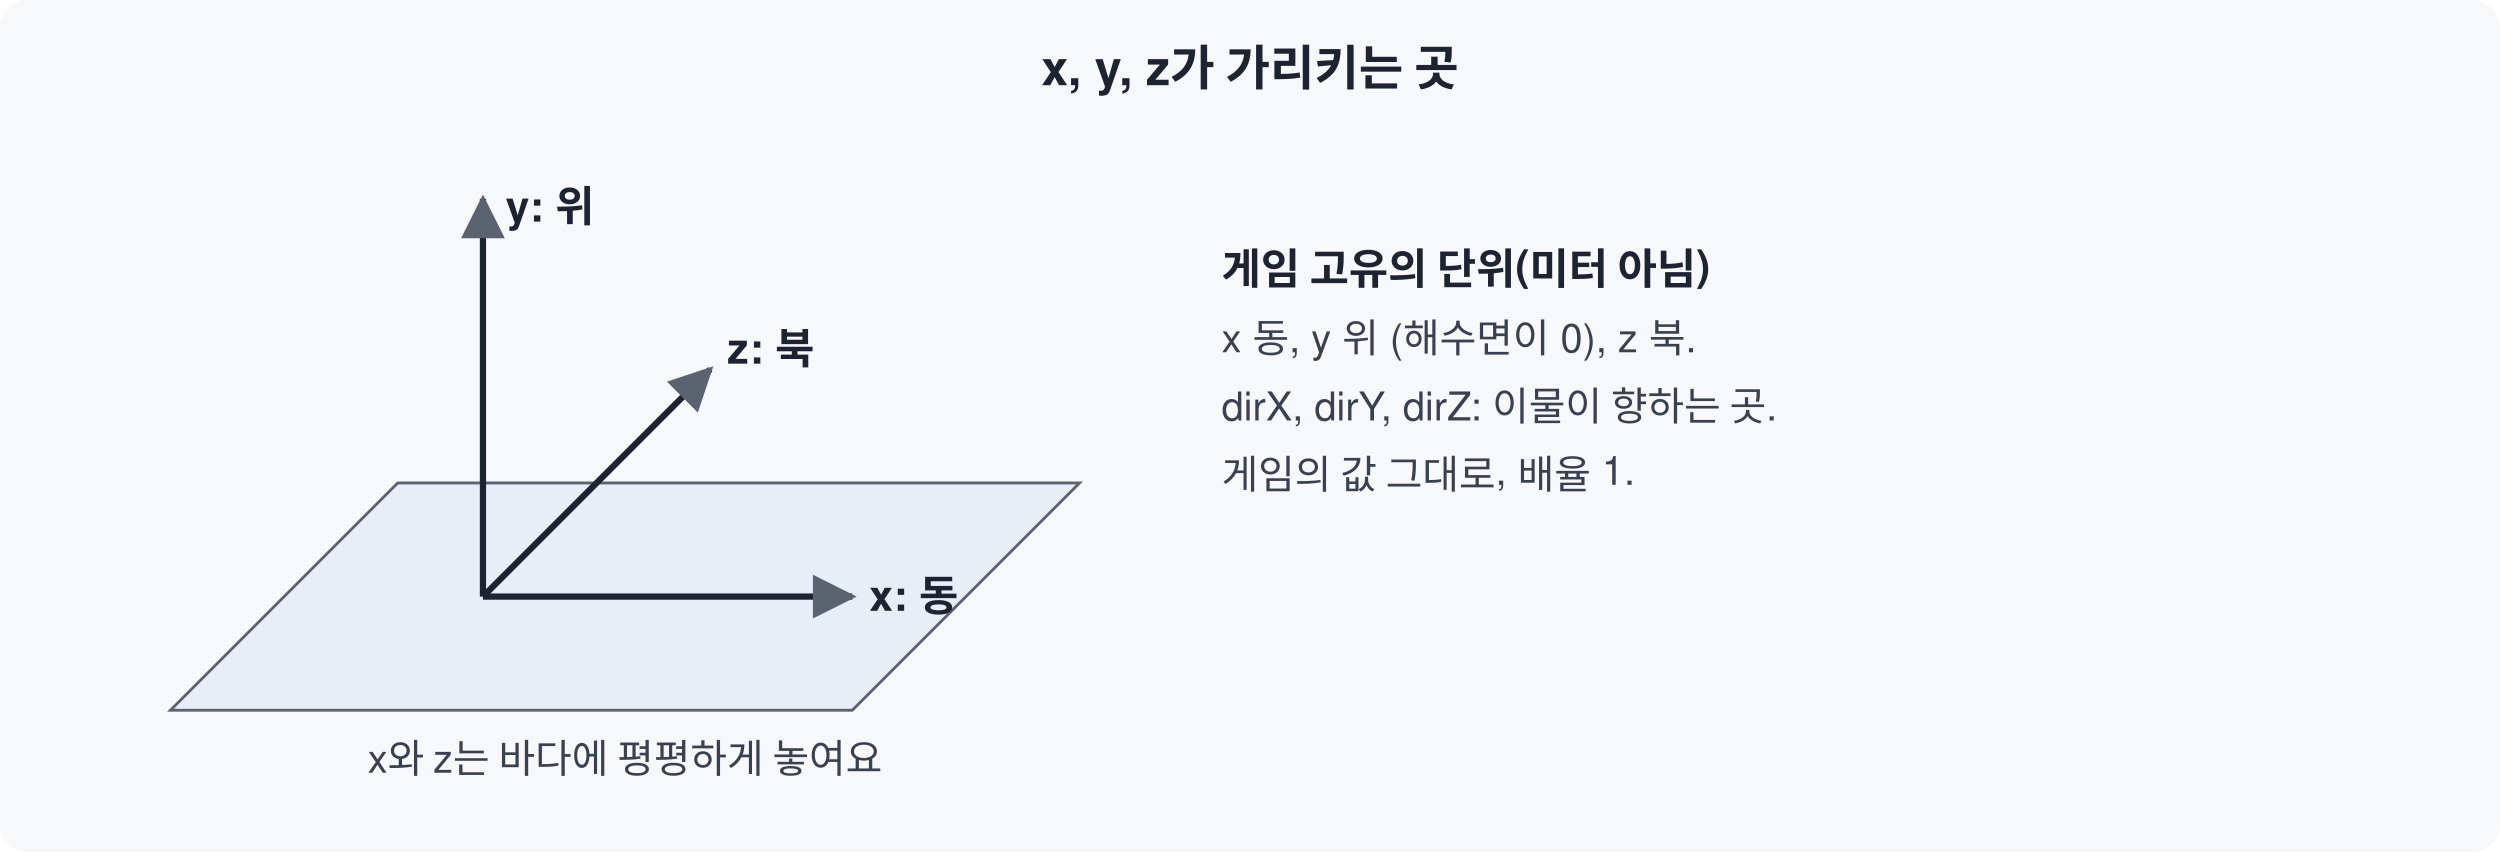
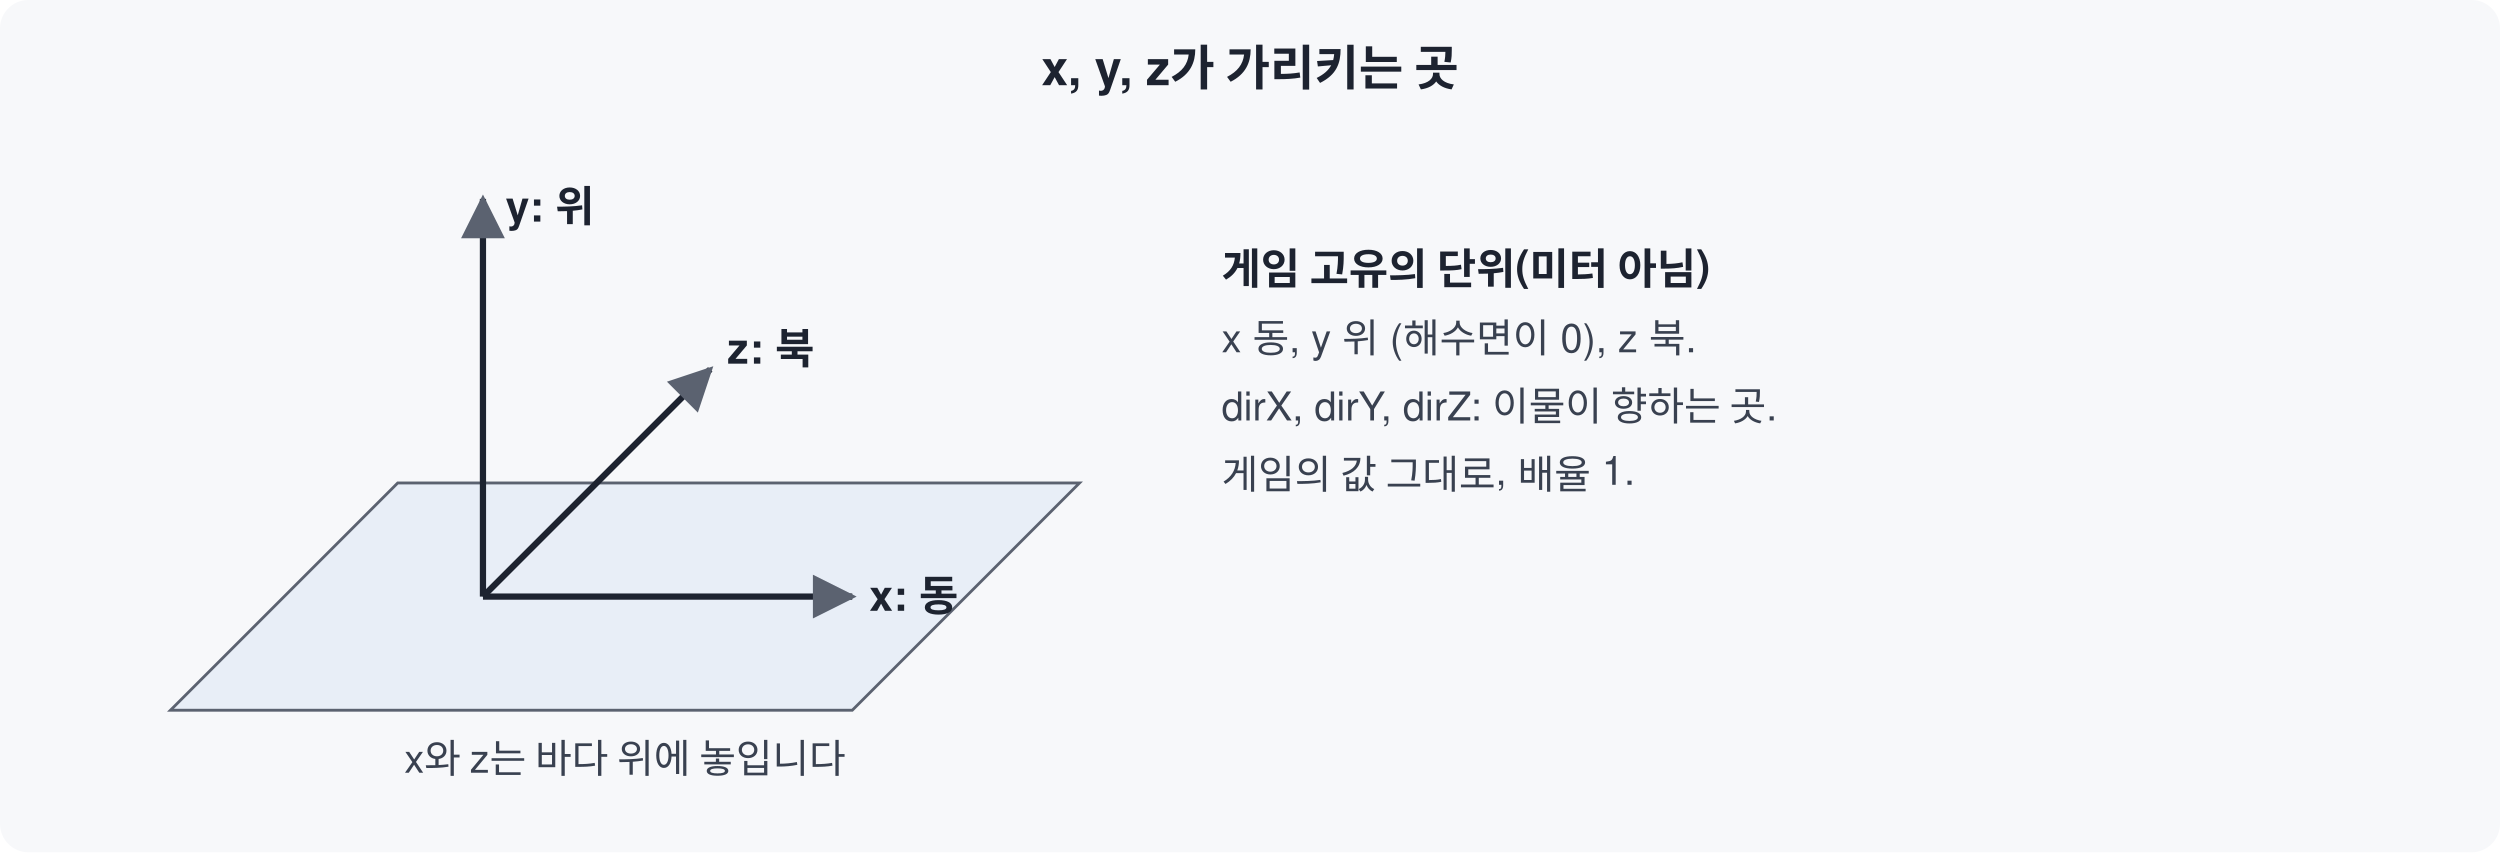
<svg xmlns="http://www.w3.org/2000/svg" width="880" height="300" viewBox="0 0 880 300" role="img" aria-label="Where x, y and z point">
  <defs>
    <marker id="a" viewBox="0 0 10 10" refX="9" refY="5" markerWidth="7" markerHeight="7" orient="auto">
      <path d="M0,0 L10,5 L0,10 z" fill="#5b6270" />
    </marker>
  </defs>
  <rect width="880" height="300" rx="10" fill="#f7f8fa" />
  <text x="440" y="30" font-family="Segoe UI,Helvetica,Arial,sans-serif" font-size="17" font-weight="600" text-anchor="middle" fill="#1d2330">x, y, z가 가리키는 곳</text>
  <polygon points="60,250 300,250 380,170 140,170" fill="#e8eef7" stroke="#5b6270" stroke-width="1" />
-   <text x="220" y="272" font-family="Segoe UI,Helvetica,Arial,sans-serif" font-size="14" text-anchor="middle" fill="#394150">x와 z는 바다에 평평하게 놓여요</text>
+   <text x="220" y="272" font-family="Segoe UI,Helvetica,Arial,sans-serif" font-size="14" text-anchor="middle" fill="#394150">x와 z는 바다 위에 놓입니다</text>
  <line x1="170" y1="210" x2="300" y2="210" stroke="#1d2330" stroke-width="2.2" marker-end="url(#a)" />
  <text x="306" y="215" font-family="Segoe UI,Helvetica,Arial,sans-serif" font-size="15" font-weight="600" text-anchor="start" fill="#1d2330">x: 동</text>
  <line x1="170" y1="210" x2="170" y2="70" stroke="#1d2330" stroke-width="2.2" marker-end="url(#a)" />
  <text x="178" y="78" font-family="Segoe UI,Helvetica,Arial,sans-serif" font-size="15" font-weight="600" text-anchor="start" fill="#1d2330">y: 위</text>
  <line x1="170" y1="210" x2="250" y2="130" stroke="#1d2330" stroke-width="2.2" marker-end="url(#a)" />
  <text x="256" y="128" font-family="Segoe UI,Helvetica,Arial,sans-serif" font-size="15" font-weight="600" text-anchor="start" fill="#1d2330">z: 북</text>
  <text x="430" y="100" font-family="Segoe UI,Helvetica,Arial,sans-serif" font-size="15" font-weight="600" text-anchor="start" fill="#1d2330">게임 고유의 단위(미터 아님)</text>
  <text x="430" y="124" font-family="Segoe UI,Helvetica,Arial,sans-serif" font-size="14" text-anchor="start" fill="#394150">x 동, y 위 (해수면이 0), z 북.</text>
  <text x="430" y="148" font-family="Segoe UI,Helvetica,Arial,sans-serif" font-size="14" text-anchor="start" fill="#394150">dirX, dirY, dirZ: 이물이 향하는 곳.</text>
  <text x="430" y="172" font-family="Segoe UI,Helvetica,Arial,sans-serif" font-size="14" text-anchor="start" fill="#394150">게임의 값 그대로, 배율 1.</text>
</svg>
